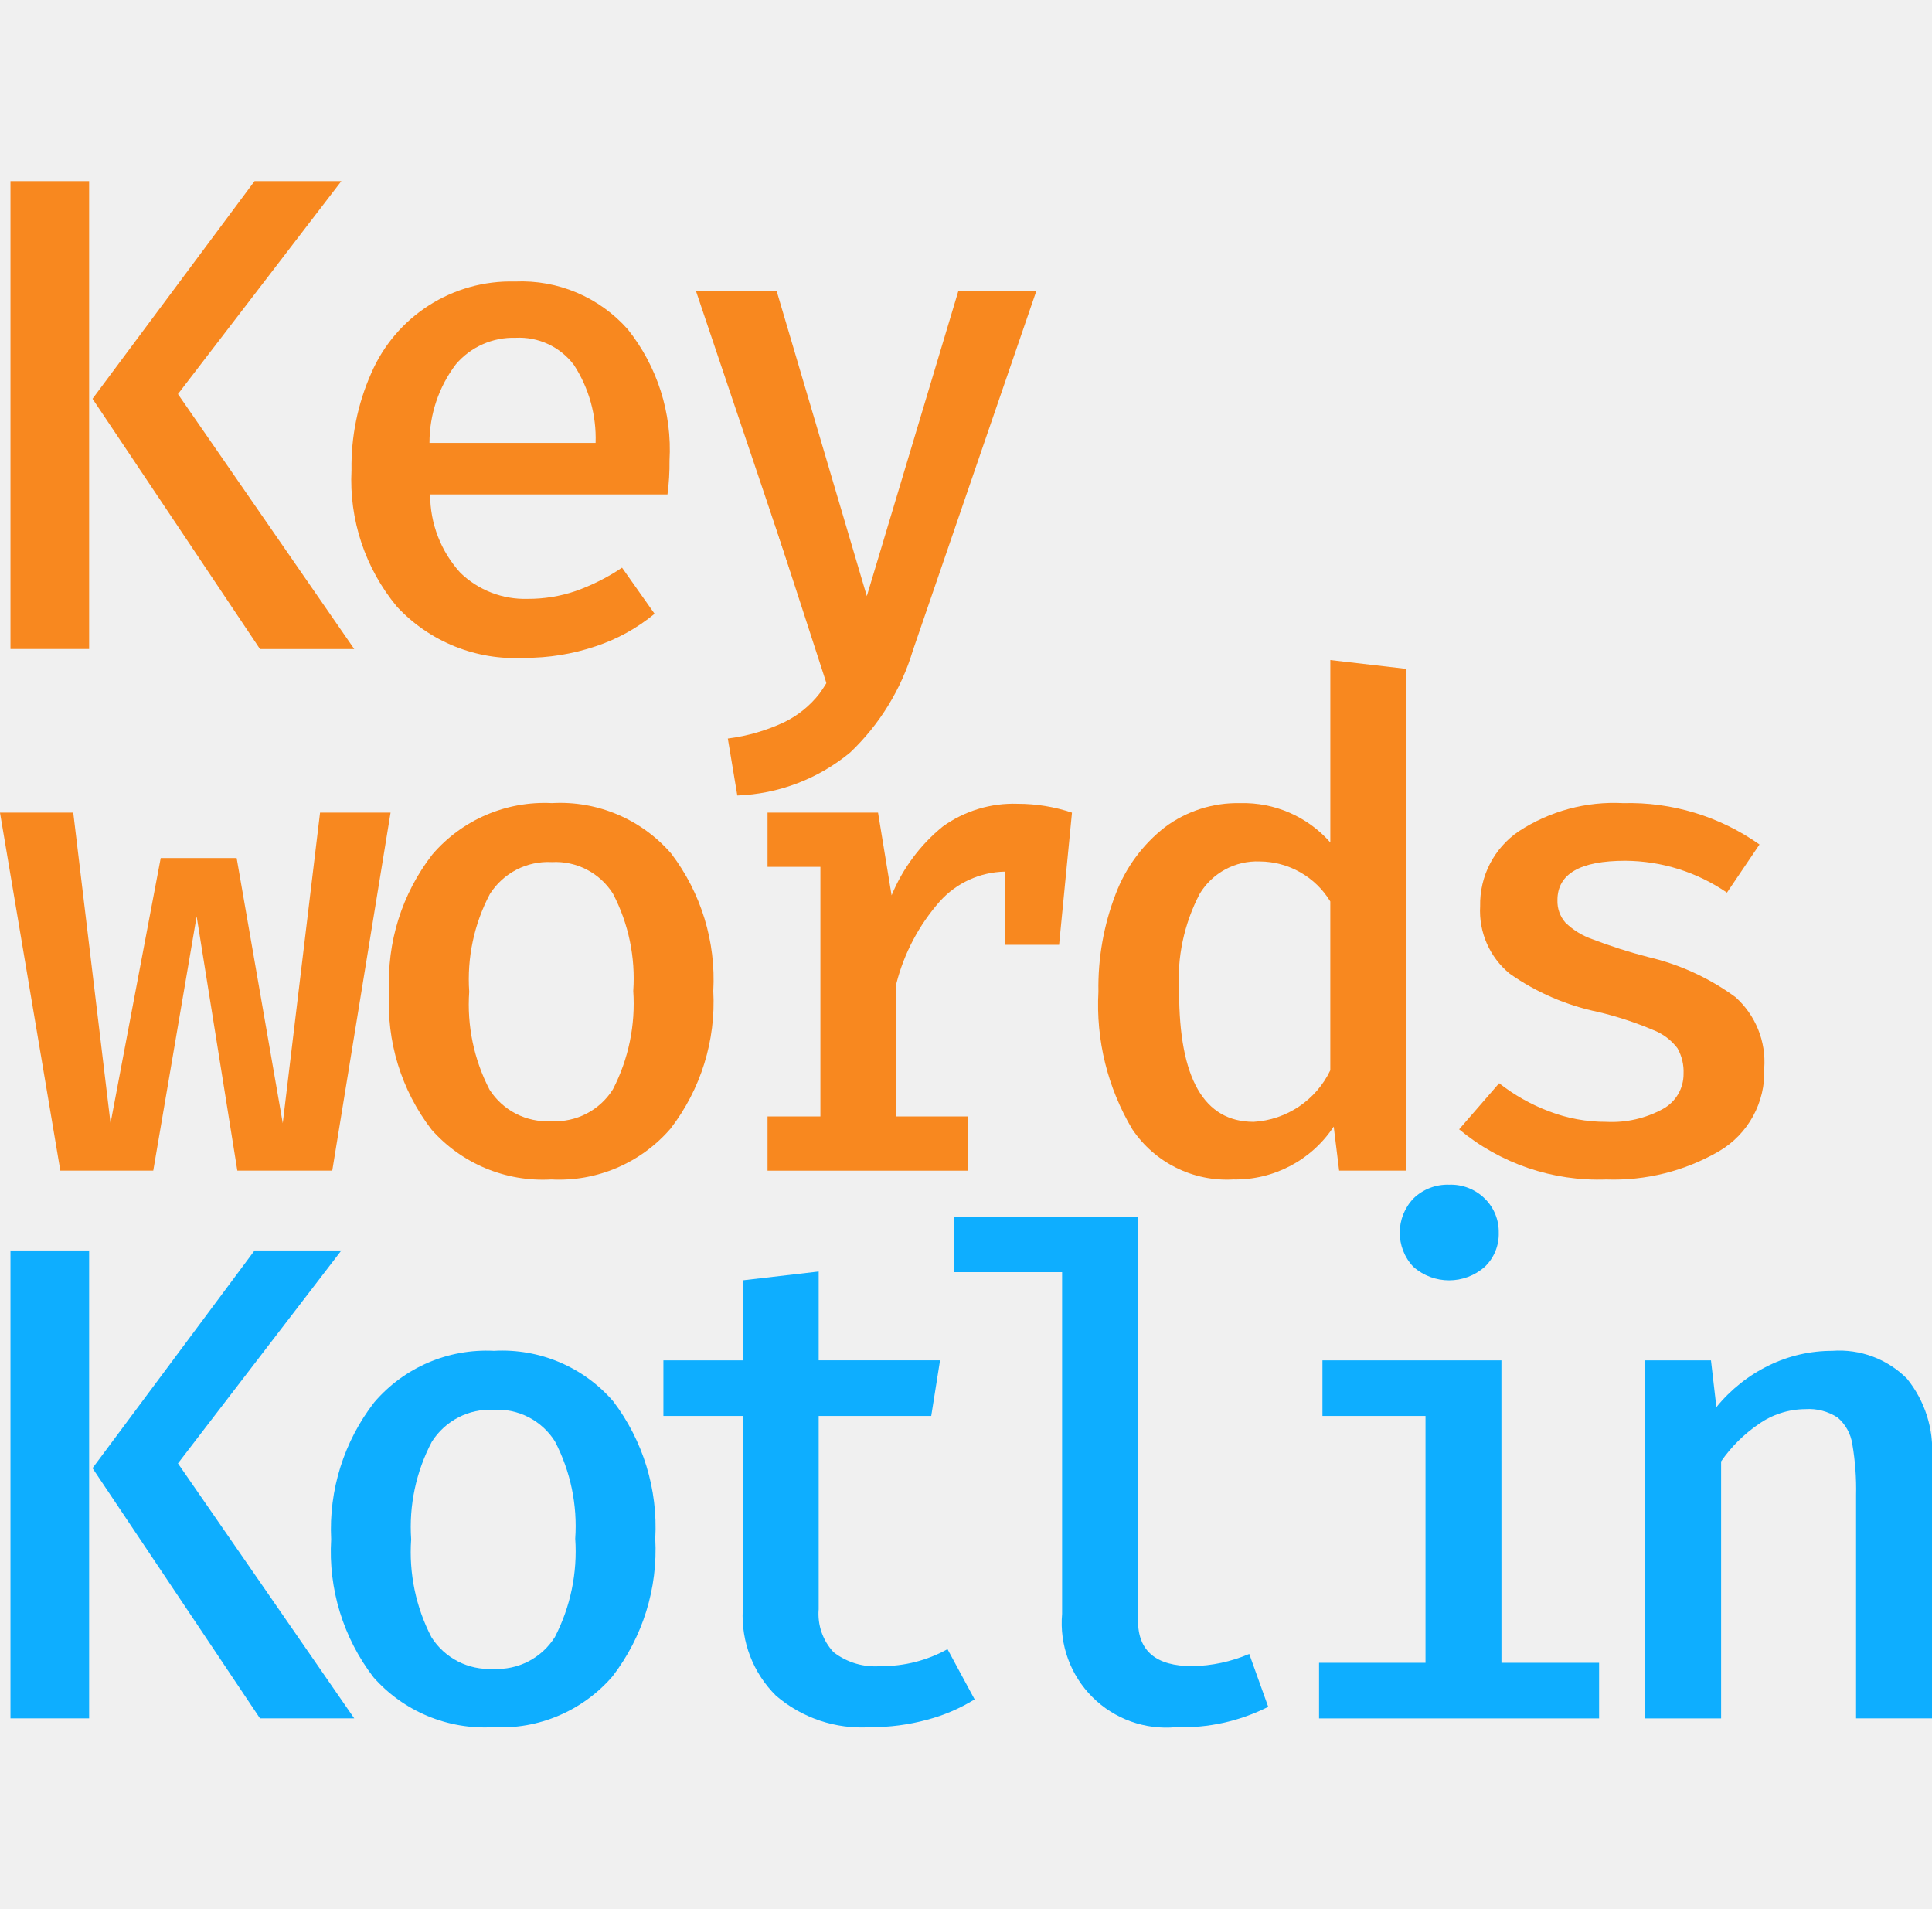
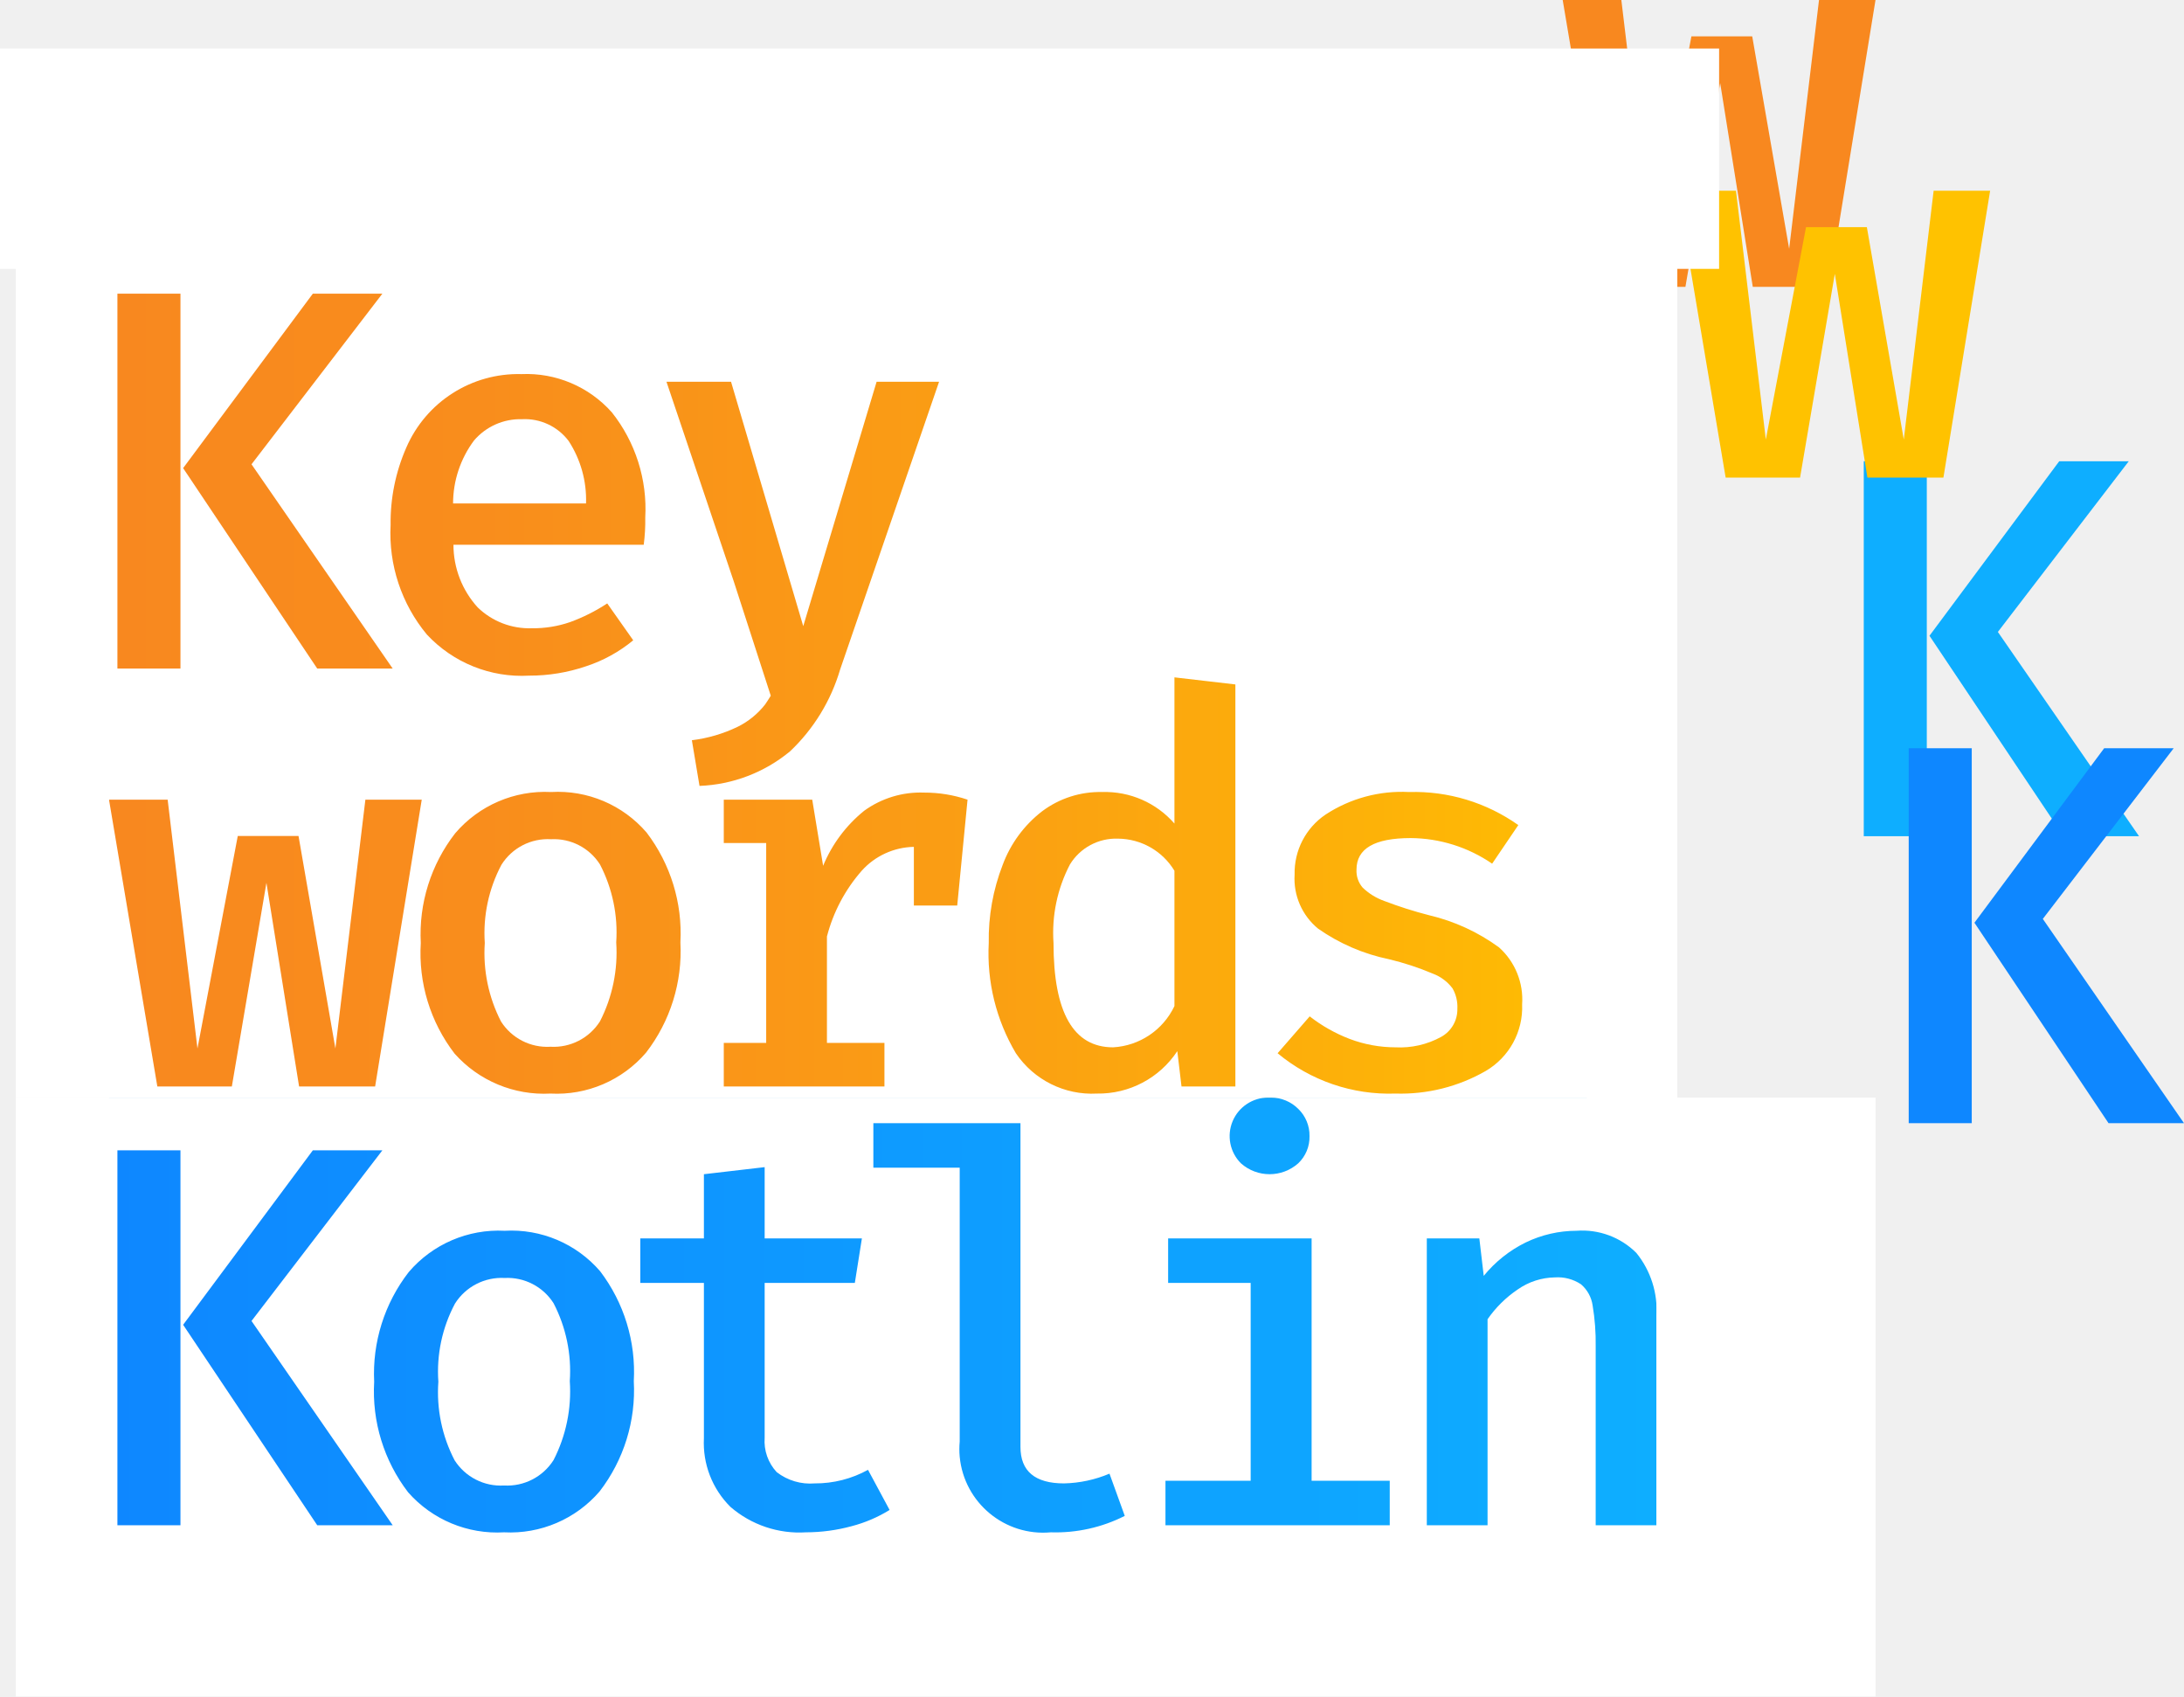
- <svg xmlns="http://www.w3.org/2000/svg" id="Ebene_1" data-name="Ebene 1" width="81" height="80" viewBox="0 0 74.083 59.279">
+ <svg xmlns="http://www.w3.org/2000/svg" id="Ebene_1" data-name="Ebene 1" viewBox="0 0 114.321 88.777">
  <defs>
-     <style>.cls-1{fill:#f8881f;}.cls-2{fill:#0eaeff;}</style>
+     <style>.cls-1{fill:url(#Unbenannter_Verlauf_43);}.cls-2{fill:#0eaeff;}.cls-3{fill:#0e87ff;}.cls-4{fill:#f8881f;}.cls-5{fill:#ffc200;}.cls-6{fill:url(#Neues_Verlaufsfeld_1);}.cls-7{fill:#fff;}</style>
+     <linearGradient id="Unbenannter_Verlauf_43" x1="5.706" y1="71.041" x2="86.706" y2="71.041" gradientUnits="userSpaceOnUse">
+       <stop offset="0" stop-color="#0e87ff" />
+       <stop offset="1" stop-color="#0eaeff" />
+     </linearGradient>
+     <linearGradient id="Neues_Verlaufsfeld_1" x1="5.706" y1="32.608" x2="86.706" y2="32.608" gradientUnits="userSpaceOnUse">
+       <stop offset="0" stop-color="#f8881f" />
+       <stop offset="0.24" stop-color="#f98d1c" />
+       <stop offset="0.54" stop-color="#fa9d14" />
+       <stop offset="0.87" stop-color="#feb606" />
+       <stop offset="1" stop-color="#ffc200" />
+     </linearGradient>
  </defs>
-   <path class="cls-1" d="M3.465,28.898v-17.94H6.481v17.94Zm9.36-17.94h3.328L9.887,19.123l6.76,9.776H13.033L6.611,19.304Z" transform="translate(-3.0635 -10.9585)" />
-   <path class="cls-1" d="M20.715,25.974a3.555,3.555,0,0,0,2.587,1.001,5.593,5.593,0,0,0,1.833-.299,7.938,7.938,0,0,0,1.781-.897l1.248,1.768a6.976,6.976,0,0,1-2.262,1.248,8.432,8.432,0,0,1-2.73.442,6.191,6.191,0,0,1-4.888-1.963,7.602,7.602,0,0,1-1.742-5.239,8.816,8.816,0,0,1,.754-3.705,5.829,5.829,0,0,1,5.512-3.523,5.449,5.449,0,0,1,4.328,1.833,7.392,7.392,0,0,1,1.6,5.031,9.021,9.021,0,0,1-.078,1.3H19.558A4.442,4.442,0,0,0,20.715,25.974Zm-.169-7.995a4.988,4.988,0,0,0-1.014,3.016h6.37a5.162,5.162,0,0,0-.832-2.99,2.629,2.629,0,0,0-2.236-1.04A2.894,2.894,0,0,0,20.546,17.979Z" transform="translate(-3.0635 -10.9585)" />
-   <path class="cls-1" d="M38.069,28.95a8.95,8.95,0,0,1-2.404,3.914,7.198,7.198,0,0,1-4.329,1.65l-.364-2.184a7.234,7.234,0,0,0,2.184-.637,3.855,3.855,0,0,0,1.326-1.079,6.57,6.57,0,0,0,.884-1.716h-.987L29.75,15.17h3.094l3.458,11.7,3.51-11.7h2.99Z" transform="translate(-3.0635 -10.9585)" />
-   <path class="cls-1" d="M12.164,48.899l-1.56-9.751L8.94,48.899H5.377L3.063,35.171H5.872l1.43,11.908L9.226,36.913h2.912l1.768,10.166,1.43-11.908H18.04l-2.236,13.728Z" transform="translate(-3.0635 -10.9585)" />
-   <path class="cls-1" d="M28.804,36.744A7.984,7.984,0,0,1,30.415,42.01a7.945,7.945,0,0,1-1.639,5.277,5.647,5.647,0,0,1-4.576,1.95,5.691,5.691,0,0,1-4.588-1.911,7.91,7.91,0,0,1-1.625-5.291,7.927,7.927,0,0,1,1.651-5.253,5.659,5.659,0,0,1,4.59-1.976A5.625,5.625,0,0,1,28.804,36.744Zm-6.955,1.547a6.995,6.995,0,0,0-.793,3.745,7.083,7.083,0,0,0,.779,3.757A2.622,2.622,0,0,0,24.2,47.001a2.614,2.614,0,0,0,2.367-1.222,7.159,7.159,0,0,0,.779-3.77,7.026,7.026,0,0,0-.779-3.732,2.601,2.601,0,0,0-2.34-1.209A2.645,2.645,0,0,0,21.849,38.291Z" transform="translate(-3.0635 -10.9585)" />
-   <path class="cls-1" d="M44.169,35.171l-.494,5.069h-2.08V37.433a3.438,3.438,0,0,0-2.496,1.144,7.599,7.599,0,0,0-1.664,3.147v5.096H40.19v2.08H32.495v-2.08h2.027V37.251H32.495V35.171h4.237l.52,3.172a6.686,6.686,0,0,1,1.963-2.64,4.644,4.644,0,0,1,2.873-.871A6.531,6.531,0,0,1,44.169,35.171Z" transform="translate(-3.0635 -10.9585)" />
-   <path class="cls-1" d="M56.987,29.659V48.899H54.413l-.208-1.69a4.512,4.512,0,0,1-3.848,2.028,4.366,4.366,0,0,1-3.874-1.924,9.318,9.318,0,0,1-1.3-5.278,9.933,9.933,0,0,1,.662-3.745A5.883,5.883,0,0,1,47.731,35.73a4.652,4.652,0,0,1,2.886-.923,4.438,4.438,0,0,1,3.458,1.508V29.321ZM49.07,38.278a7.064,7.064,0,0,0-.793,3.757q0,4.992,2.859,4.992a3.485,3.485,0,0,0,2.938-1.976V38.577a3.188,3.188,0,0,0-2.704-1.534A2.568,2.568,0,0,0,49.07,38.278Z" transform="translate(-3.0635 -10.9585)" />
-   <path class="cls-1" d="M66.827,46.533a1.521,1.521,0,0,0,.793-1.352,1.826,1.826,0,0,0-.233-.976,2.121,2.121,0,0,0-.936-.701,13.283,13.283,0,0,0-2.106-.69,9.11,9.11,0,0,1-3.393-1.469A3.109,3.109,0,0,1,59.82,38.759a3.381,3.381,0,0,1,1.482-2.873,6.665,6.665,0,0,1,4.004-1.079,8.648,8.648,0,0,1,5.226,1.586l-1.248,1.846a6.95,6.95,0,0,0-3.899-1.222q-2.6,0-2.601,1.508a1.245,1.245,0,0,0,.3.858A2.787,2.787,0,0,0,64.11,40.02a19.789,19.789,0,0,0,2.158.689,9.198,9.198,0,0,1,3.341,1.535,3.335,3.335,0,0,1,1.105,2.73,3.513,3.513,0,0,1-1.742,3.185,8.05,8.05,0,0,1-4.316,1.079,8.339,8.339,0,0,1-5.642-1.924l1.534-1.768A7.252,7.252,0,0,0,62.46,46.624a6.067,6.067,0,0,0,2.196.403A4.079,4.079,0,0,0,66.827,46.533Z" transform="translate(-3.0635 -10.9585)" />
-   <path class="cls-2" d="M3.465,69.899V51.959H6.481v17.94Zm9.36-17.94h3.328L9.887,60.123l6.76,9.776H13.033L6.611,60.306Z" transform="translate(-3.0635 -10.9585)" />
-   <path class="cls-2" d="M26.579,57.744A7.984,7.984,0,0,1,28.19,63.01a7.945,7.945,0,0,1-1.639,5.277,5.647,5.647,0,0,1-4.576,1.95,5.693,5.693,0,0,1-4.588-1.911,7.912,7.912,0,0,1-1.625-5.291,7.926,7.926,0,0,1,1.651-5.252,5.657,5.657,0,0,1,4.59-1.976A5.625,5.625,0,0,1,26.579,57.744ZM19.623,59.291a6.999,6.999,0,0,0-.793,3.744,7.078,7.078,0,0,0,.78,3.757,2.622,2.622,0,0,0,2.365,1.209,2.614,2.614,0,0,0,2.367-1.222,7.159,7.159,0,0,0,.779-3.77,7.025,7.025,0,0,0-.779-3.732,2.601,2.601,0,0,0-2.34-1.209A2.647,2.647,0,0,0,19.623,59.291Z" transform="translate(-3.0635 -10.9585)" />
-   <path class="cls-2" d="M38.616,69.951a8.214,8.214,0,0,1-2.184.286,5.045,5.045,0,0,1-3.614-1.209,4.317,4.317,0,0,1-1.274-3.289V58.304H28.502V56.172h3.042V53.103l2.912-.338v3.406H39.11l-.338,2.132H34.456v7.41a2.152,2.152,0,0,0,.572,1.65,2.61,2.61,0,0,0,1.82.533,5.16,5.16,0,0,0,2.548-.65l1.04,1.925A6.713,6.713,0,0,1,38.616,69.951Z" transform="translate(-3.0635 -10.9585)" />
-   <path class="cls-2" d="M46.701,66.155q0,1.742,2.08,1.742a5.783,5.783,0,0,0,2.185-.468l.728,2.027a7.301,7.301,0,0,1-3.536.78,4.008,4.008,0,0,1-4.368-4.342V52.791H39.655V50.659h7.046Z" transform="translate(-3.0635 -10.9585)" />
-   <path class="cls-2" d="M60.637,67.768h3.744v2.132H53.643V67.768h4.082V58.304H53.773V56.172h6.863ZM60,49.971a1.784,1.784,0,0,1,.533,1.312A1.738,1.738,0,0,1,60,52.583a2.067,2.067,0,0,1-2.743,0,1.902,1.902,0,0,1,.013-2.626,1.878,1.878,0,0,1,1.365-.52A1.848,1.848,0,0,1,60,49.971Z" transform="translate(-3.0635 -10.9585)" />
-   <path class="cls-2" d="M66.149,56.172h2.522l.208,1.794a5.957,5.957,0,0,1,2.015-1.6,5.529,5.529,0,0,1,2.432-.559,3.658,3.658,0,0,1,2.859,1.065,4.348,4.348,0,0,1,.962,3.017v10.01H74.235V61.346a10.22,10.22,0,0,0-.144-1.963,1.667,1.667,0,0,0-.559-1.015,2.011,2.011,0,0,0-1.248-.325,3.132,3.132,0,0,0-1.781.572,5.539,5.539,0,0,0-1.443,1.431v9.854H66.149Z" transform="translate(-3.0635 -10.9585)" />
-   <rect class="cls-1" x="33.529" y="22.045" width="2.281" height="8.423" transform="translate(-9.476 1.0272) rotate(-17.9821)" />
+   <rect class="cls-1" x="5.706" y="54.306" width="81" height="33.471" />
+   <path class="cls-2" d="M98.872,25.293l6.85-8.93h-3.64l-6.79,9.13,7.02,10.49h3.95Zm-7.02-8.93v19.62h3.3V16.363Z" transform="translate(5.7059 7.7767)" />
+   <path class="cls-3" d="M101.225,40.31l6.85-8.93h-3.64l-6.79,9.13,7.02,10.49h3.95Zm-7.02-8.93V51h3.3V31.38Z" transform="translate(5.7059 7.7767)" />
+   <path class="cls-4" d="M86.043,7.233,84.337-3.428,82.518,7.233H78.623l-2.53-15.01h3.07l1.563,13.02L82.83-5.873h3.184L87.947,5.243,89.51-7.777h2.957L90.022,7.233Z" transform="translate(5.7059 7.7767)" />
+   <path class="cls-5" d="M92.043,17.215,90.337,6.554l-1.819,10.661H84.623l-2.53-15.01h3.07l1.563,13.02L88.83,4.109h3.184l1.933,11.116L95.51,2.205h2.957l-2.445,15.01Z" transform="translate(5.7059 7.7767)" />
+   <rect class="cls-6" x="5.706" y="7.777" width="81" height="49.663" />
+   <path class="cls-7" d="M-4.88,5.47V49.66H78.76V5.47ZM14.74,19.7a9.753,9.753,0,0,1,.82-4.05,6.384,6.384,0,0,1,6.03-3.85,5.978,5.978,0,0,1,4.73,2,8.129,8.129,0,0,1,1.75,5.51,9.661,9.661,0,0,1-.08,1.42H18.03a4.869,4.869,0,0,0,1.27,3.28,3.88,3.88,0,0,0,2.83,1.09,5.902,5.902,0,0,0,2-.32,9.374,9.374,0,0,0,1.95-.98l1.36,1.93a7.562,7.562,0,0,1-2.47,1.36,9.172,9.172,0,0,1-2.98.49,6.787,6.787,0,0,1-5.35-2.15A8.288,8.288,0,0,1,14.74,19.7ZM10.67,7.59h3.64L7.46,16.52l7.39,10.69H10.9L3.88,16.72ZM.44,7.59h3.3V27.21H.44ZM9.95,49.08,8.24,38.42,6.43,49.08H2.53L0,34.07H3.07L4.63,47.09,6.74,35.97H9.92l1.93,11.12,1.57-13.02h2.95L13.93,49.08Zm18.16-1.77a6.156,6.156,0,0,1-5,2.14,6.267,6.267,0,0,1-5.02-2.09,8.618,8.618,0,0,1-1.77-5.79,8.616,8.616,0,0,1,1.8-5.74,6.182,6.182,0,0,1,5.02-2.16,6.122,6.122,0,0,1,5,2.12,8.705,8.705,0,0,1,1.77,5.75A8.679,8.679,0,0,1,28.11,47.31Zm2.4-16.35a7.652,7.652,0,0,0,2.39-.7,4.152,4.152,0,0,0,1.45-1.18c.1-.15.2-.3.29-.45l-1.93-5.96L29.18,12.2h3.38l3.78,12.79L40.18,12.2h3.27L38.27,27.26a9.65,9.65,0,0,1-2.62,4.28,7.91,7.91,0,0,1-4.74,1.81ZM44.4,39.61H42.13V36.54a3.766,3.766,0,0,0-2.73,1.25,8.414,8.414,0,0,0-1.82,3.44V46.8h3.01v2.28H32.18V46.8H34.4V36.34H32.18V34.07h4.63l.57,3.46a7.265,7.265,0,0,1,2.15-2.88,5.027,5.027,0,0,1,3.14-.95,7.012,7.012,0,0,1,2.27.37Zm14.56,9.47H56.14l-.22-1.85a4.943,4.943,0,0,1-4.21,2.22,4.806,4.806,0,0,1-4.24-2.11,10.246,10.246,0,0,1-1.42-5.77,10.769,10.769,0,0,1,.73-4.09,6.319,6.319,0,0,1,2.06-2.8,5.047,5.047,0,0,1,3.15-1.01,4.821,4.821,0,0,1,3.78,1.65V27.67l3.19.37Zm13.1-.81a8.938,8.938,0,0,1-4.72,1.18,9.141,9.141,0,0,1-6.17-2.11l1.68-1.93a8.148,8.148,0,0,0,2.09,1.18,6.799,6.799,0,0,0,2.4.44,4.484,4.484,0,0,0,2.38-.54,1.643,1.643,0,0,0,.86-1.48,1.957,1.957,0,0,0-.25-1.06,2.277,2.277,0,0,0-1.02-.77A14.521,14.521,0,0,0,67,42.42a9.97,9.97,0,0,1-3.71-1.6,3.379,3.379,0,0,1-1.23-2.83,3.684,3.684,0,0,1,1.62-3.14,7.273,7.273,0,0,1,4.37-1.18,9.422,9.422,0,0,1,5.72,1.73L72.4,37.42a7.621,7.621,0,0,0-4.26-1.34c-1.9,0-2.84.55-2.84,1.65a1.331,1.331,0,0,0,.32.94,3.157,3.157,0,0,0,1.13.7,21.566,21.566,0,0,0,2.36.75,10.12,10.12,0,0,1,3.65,1.68,3.663,3.663,0,0,1,1.21,2.98A3.859,3.859,0,0,1,72.06,48.27Z" transform="translate(5.7059 7.7767)" />
+   <path class="cls-7" d="M24.97,18.57H18.01a5.522,5.522,0,0,1,1.1-3.3,3.186,3.186,0,0,1,2.51-1.11,2.87,2.87,0,0,1,2.44,1.14A5.645,5.645,0,0,1,24.97,18.57Z" transform="translate(5.7059 7.7767)" />
+   <path class="cls-7" d="M26.55,41.54a7.892,7.892,0,0,1-.85,4.13A2.875,2.875,0,0,1,23.11,47a2.867,2.867,0,0,1-2.59-1.32,7.82,7.82,0,0,1-.85-4.11,7.63,7.63,0,0,1,.87-4.09,2.868,2.868,0,0,1,2.6-1.34,2.86,2.86,0,0,1,2.56,1.32A7.713,7.713,0,0,1,26.55,41.54Z" transform="translate(5.7059 7.7767)" />
+   <path class="cls-7" d="M55.77,37.79v7.08a3.786,3.786,0,0,1-3.21,2.16q-3.12,0-3.12-5.46a7.733,7.733,0,0,1,.86-4.11,2.83,2.83,0,0,1,2.52-1.35A3.481,3.481,0,0,1,55.77,37.79Z" transform="translate(5.7059 7.7767)" />
+   <rect class="cls-7" y="2.541" width="89.986" height="11.529" />
+   <rect class="cls-7" x="83.059" y="12.306" width="4.74" height="46.471" />
+   <path class="cls-7" d="M60.83,49.66a2.013,2.013,0,0,1,1.42.59,1.932,1.932,0,0,1,.59,1.43,1.895,1.895,0,0,1-.59,1.42,2.259,2.259,0,0,1-3,0,2.015,2.015,0,0,1,1.44-3.44H-4.88V81H92.47V49.66ZM3.74,72.04H.44V52.42h3.3Zm7.16,0L3.88,61.55l6.79-9.13h3.64L7.46,61.35l7.39,10.69Zm14.78-1.77a6.169,6.169,0,0,1-5,2.14,6.21,6.21,0,0,1-5.02-2.09,8.679,8.679,0,0,1-1.78-5.79,8.678,8.678,0,0,1,1.81-5.74,6.182,6.182,0,0,1,5.02-2.16,6.134,6.134,0,0,1,5,2.12,8.697,8.697,0,0,1,1.76,5.75A8.671,8.671,0,0,1,25.68,70.27Zm13.19,1.82a9.177,9.177,0,0,1-2.39.32,5.512,5.512,0,0,1-3.95-1.33,4.714,4.714,0,0,1-1.39-3.59V59.36H27.81V57.03h3.33V53.67l3.18-.37v3.73h5.09l-.37,2.33H34.32v8.1a2.381,2.381,0,0,0,.63,1.8,2.863,2.863,0,0,0,1.99.59,5.704,5.704,0,0,0,2.79-.71l1.13,2.1A7.288,7.288,0,0,1,38.87,72.09Zm10.43.32a4.39,4.39,0,0,1-4.77-3.95,4.276,4.276,0,0,1,0-.8V53.33H40.01V51h7.7V67.94c0,1.27.76,1.91,2.28,1.91a6.469,6.469,0,0,0,2.38-.51l.8,2.21A8.004,8.004,0,0,1,49.3,72.41Zm17.74-.37H55.3V69.71h4.46V59.36H55.44V57.03h7.51V69.71h4.09Zm13.96,0H77.82V62.68a11.865,11.865,0,0,0-.16-2.14,1.789,1.789,0,0,0-.61-1.11,2.195,2.195,0,0,0-1.37-.36,3.476,3.476,0,0,0-1.94.63,6.012,6.012,0,0,0-1.58,1.56V72.04H68.98V57.03h2.75l.23,1.96a6.563,6.563,0,0,1,2.2-1.75,6.132,6.132,0,0,1,2.66-.61,4.005,4.005,0,0,1,3.13,1.16A4.759,4.759,0,0,1,81,61.09Z" transform="translate(5.7059 7.7767)" />
+   <path class="cls-7" d="M24.12,64.5a7.872,7.872,0,0,1-.85,4.13,2.875,2.875,0,0,1-2.59,1.33,2.867,2.867,0,0,1-2.59-1.32,7.706,7.706,0,0,1-.85-4.11,7.559,7.559,0,0,1,.87-4.09,2.889,2.889,0,0,1,2.6-1.34,2.86,2.86,0,0,1,2.56,1.32A7.713,7.713,0,0,1,24.12,64.5Z" transform="translate(5.7059 7.7767)" />
</svg>
